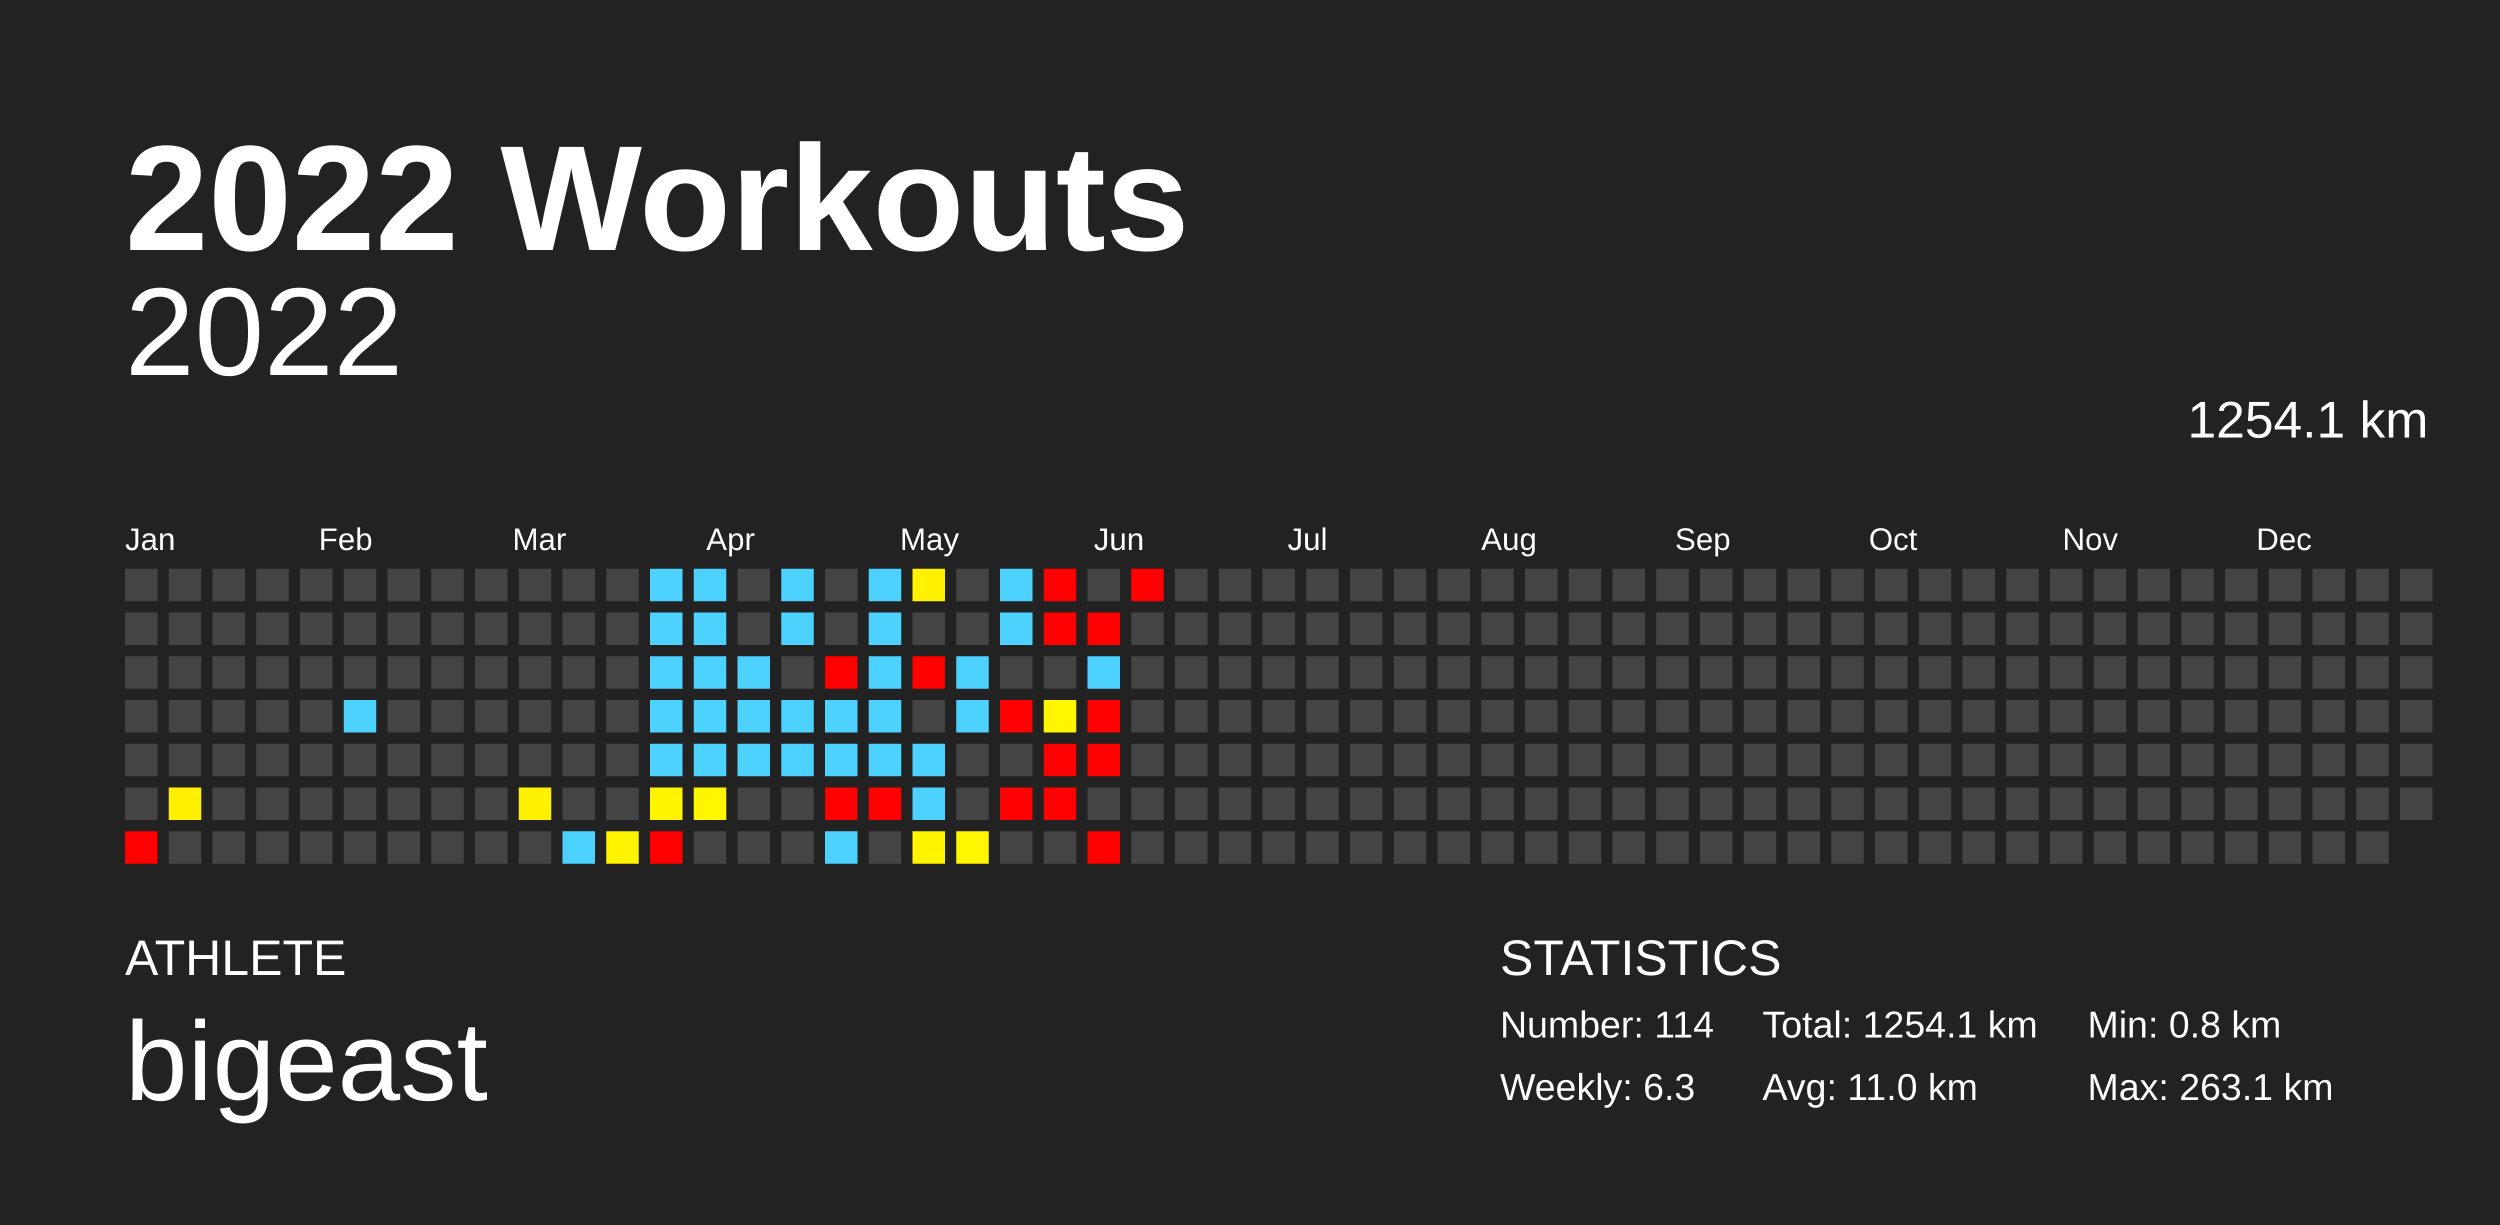
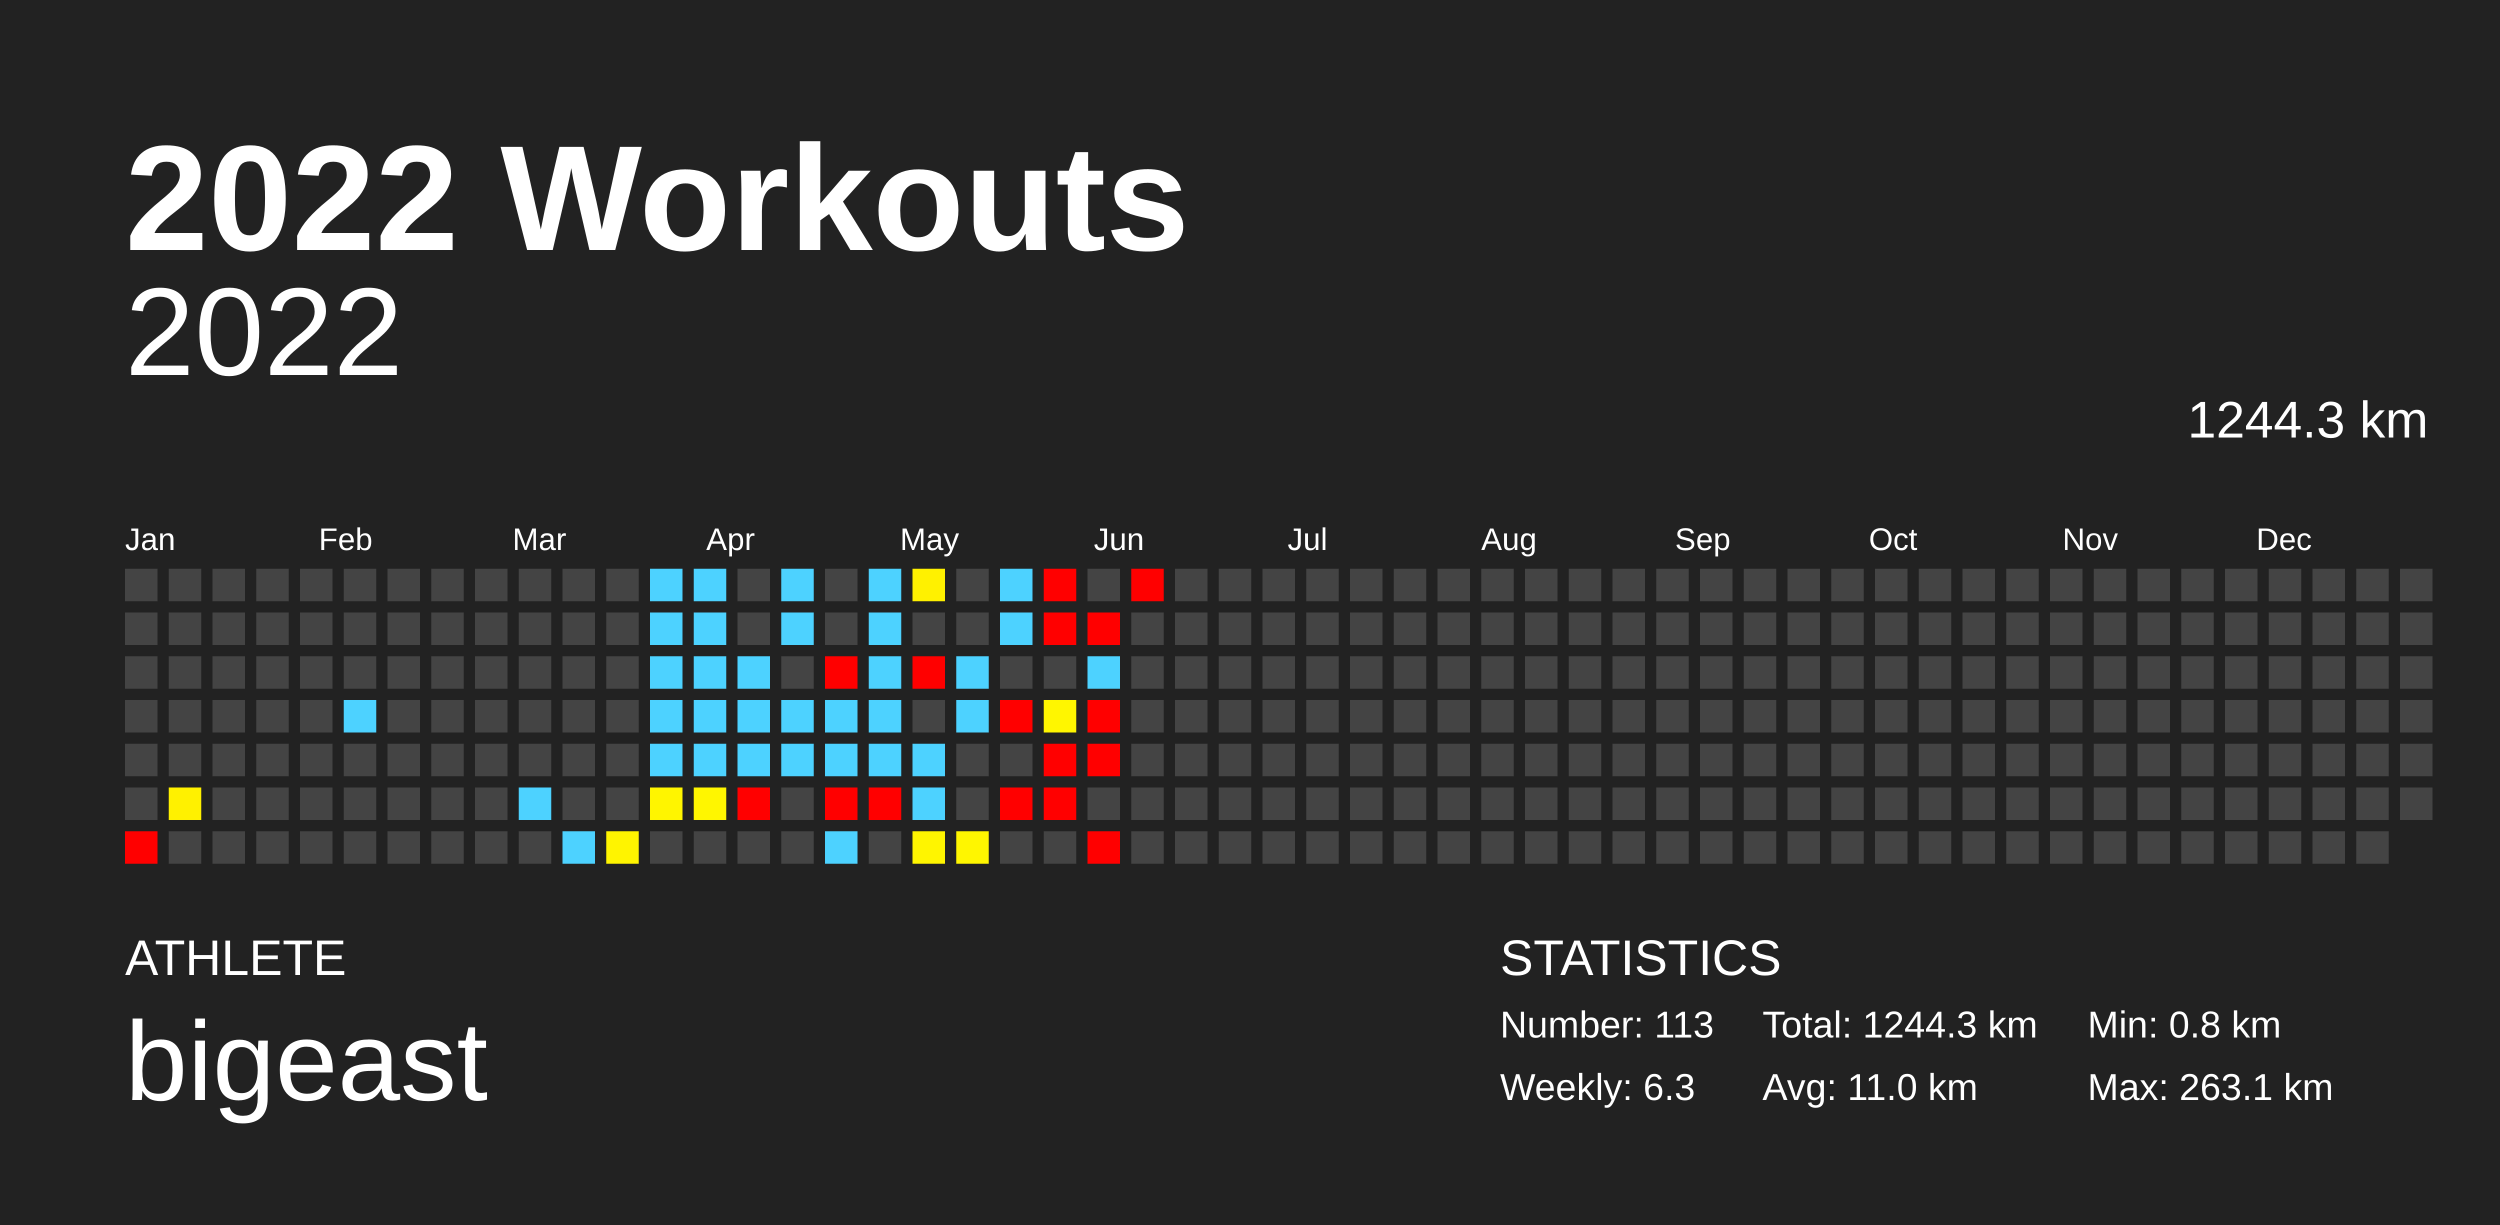
<svg xmlns="http://www.w3.org/2000/svg" baseProfile="full" height="98mm" version="1.1" viewBox="0,0,200,98" width="200mm">
  <defs />
  <rect fill="#222222" height="98" width="200" x="0" y="0" />
  <text fill="#FFFFFF" style="font-size:12px; font-family:Arial; font-weight:bold;" x="10" y="20">2022 Workouts</text>
  <text fill="#FFFFFF" style="font-size:4px; font-family:Arial" x="10" y="78">ATHLETE</text>
  <text fill="#FFFFFF" style="font-size:9px; font-family:Arial" x="10" y="88">bigeast</text>
  <text fill="#FFFFFF" style="font-size:4px; font-family:Arial" x="120" y="78">STATISTICS</text>
-   <text fill="#FFFFFF" style="font-size:3px; font-family:Arial" x="120" y="83">Number: 114</text>
+   <text fill="#FFFFFF" style="font-size:3px; font-family:Arial" x="120" y="83">Number: 113</text>
  <text fill="#FFFFFF" style="font-size:3px; font-family:Arial" x="120" y="88">Weekly: 6.3</text>
-   <text fill="#FFFFFF" style="font-size:3px; font-family:Arial" x="141" y="83">Total: 1254.1 km</text>
+   <text fill="#FFFFFF" style="font-size:3px; font-family:Arial" x="141" y="83">Total: 1244.3 km</text>
  <text fill="#FFFFFF" style="font-size:3px; font-family:Arial" x="141" y="88">Avg: 11.0 km</text>
  <text fill="#FFFFFF" style="font-size:3px; font-family:Arial" x="167" y="83">Min: 0.8 km</text>
  <text fill="#FFFFFF" style="font-size:3px; font-family:Arial" x="167" y="88">Max: 263.1 km</text>
  <text alignment-baseline="hanging" fill="#FFFFFF" style="font-size:10.0px; font-family:Arial;" x="10" y="30">2022</text>
-   <text alignment-baseline="hanging" fill="#FFFFFF" style="font-size:4.125px; font-family:Arial;" x="175" y="35">1254.1 km</text>
+   <text alignment-baseline="hanging" fill="#FFFFFF" style="font-size:4.125px; font-family:Arial;" x="175" y="35">1244.3 km</text>
  <text fill="#FFFFFF" style="font-size:2.5px; font-family:Arial" x="10.0" y="44">Jan</text>
  <text fill="#FFFFFF" style="font-size:2.5px; font-family:Arial" x="25.5" y="44">Feb</text>
  <text fill="#FFFFFF" style="font-size:2.5px; font-family:Arial" x="41.0" y="44">Mar</text>
  <text fill="#FFFFFF" style="font-size:2.5px; font-family:Arial" x="56.5" y="44">Apr</text>
  <text fill="#FFFFFF" style="font-size:2.5px; font-family:Arial" x="72.0" y="44">May</text>
  <text fill="#FFFFFF" style="font-size:2.5px; font-family:Arial" x="87.5" y="44">Jun</text>
  <text fill="#FFFFFF" style="font-size:2.5px; font-family:Arial" x="103.0" y="44">Jul</text>
  <text fill="#FFFFFF" style="font-size:2.5px; font-family:Arial" x="118.5" y="44">Aug</text>
  <text fill="#FFFFFF" style="font-size:2.5px; font-family:Arial" x="134.0" y="44">Sep</text>
  <text fill="#FFFFFF" style="font-size:2.5px; font-family:Arial" x="149.5" y="44">Oct</text>
  <text fill="#FFFFFF" style="font-size:2.5px; font-family:Arial" x="165.0" y="44">Nov</text>
  <text fill="#FFFFFF" style="font-size:2.5px; font-family:Arial" x="180.5" y="44">Dec</text>
  <rect fill="#444444" height="2.6" width="2.6" x="10.0" y="45.5" />
  <rect fill="#444444" height="2.6" width="2.6" x="10.0" y="49.0" />
  <rect fill="#444444" height="2.6" width="2.6" x="10.0" y="52.5" />
  <rect fill="#444444" height="2.6" width="2.6" x="10.0" y="56.0" />
  <rect fill="#444444" height="2.6" width="2.6" x="10.0" y="59.5" />
  <rect fill="#444444" height="2.6" width="2.6" x="10.0" y="63.0" />
  <rect fill="red" height="2.6" width="2.6" x="10.0" y="66.5" />
  <rect fill="#444444" height="2.6" width="2.6" x="13.5" y="45.5" />
  <rect fill="#444444" height="2.6" width="2.6" x="13.5" y="49.0" />
  <rect fill="#444444" height="2.6" width="2.6" x="13.5" y="52.5" />
  <rect fill="#444444" height="2.6" width="2.6" x="13.5" y="56.0" />
  <rect fill="#444444" height="2.6" width="2.6" x="13.5" y="59.5" />
  <rect fill="#fff100" height="2.6" width="2.6" x="13.5" y="63.0" />
  <rect fill="#444444" height="2.6" width="2.6" x="13.5" y="66.5" />
  <rect fill="#444444" height="2.6" width="2.6" x="17.0" y="45.5" />
  <rect fill="#444444" height="2.6" width="2.6" x="17.0" y="49.0" />
  <rect fill="#444444" height="2.6" width="2.6" x="17.0" y="52.5" />
  <rect fill="#444444" height="2.6" width="2.6" x="17.0" y="56.0" />
  <rect fill="#444444" height="2.6" width="2.6" x="17.0" y="59.5" />
  <rect fill="#444444" height="2.6" width="2.6" x="17.0" y="63.0" />
  <rect fill="#444444" height="2.6" width="2.6" x="17.0" y="66.5" />
  <rect fill="#444444" height="2.6" width="2.6" x="20.5" y="45.5" />
  <rect fill="#444444" height="2.6" width="2.6" x="20.5" y="49.0" />
  <rect fill="#444444" height="2.6" width="2.6" x="20.5" y="52.5" />
  <rect fill="#444444" height="2.6" width="2.6" x="20.5" y="56.0" />
  <rect fill="#444444" height="2.6" width="2.6" x="20.5" y="59.5" />
  <rect fill="#444444" height="2.6" width="2.6" x="20.5" y="63.0" />
  <rect fill="#444444" height="2.6" width="2.6" x="20.5" y="66.5" />
  <rect fill="#444444" height="2.6" width="2.6" x="24.0" y="45.5" />
  <rect fill="#444444" height="2.6" width="2.6" x="24.0" y="49.0" />
  <rect fill="#444444" height="2.6" width="2.6" x="24.0" y="52.5" />
  <rect fill="#444444" height="2.6" width="2.6" x="24.0" y="56.0" />
  <rect fill="#444444" height="2.6" width="2.6" x="24.0" y="59.5" />
  <rect fill="#444444" height="2.6" width="2.6" x="24.0" y="63.0" />
  <rect fill="#444444" height="2.6" width="2.6" x="24.0" y="66.5" />
  <rect fill="#444444" height="2.6" width="2.6" x="27.5" y="45.5" />
  <rect fill="#444444" height="2.6" width="2.6" x="27.5" y="49.0" />
  <rect fill="#444444" height="2.6" width="2.6" x="27.5" y="52.5" />
  <rect fill="#4dd2ff" height="2.6" width="2.6" x="27.5" y="56.0" />
  <rect fill="#444444" height="2.6" width="2.6" x="27.5" y="59.5" />
  <rect fill="#444444" height="2.6" width="2.6" x="27.5" y="63.0" />
  <rect fill="#444444" height="2.6" width="2.6" x="27.5" y="66.5" />
  <rect fill="#444444" height="2.6" width="2.6" x="31.0" y="45.5" />
  <rect fill="#444444" height="2.6" width="2.6" x="31.0" y="49.0" />
  <rect fill="#444444" height="2.6" width="2.6" x="31.0" y="52.5" />
  <rect fill="#444444" height="2.6" width="2.6" x="31.0" y="56.0" />
  <rect fill="#444444" height="2.6" width="2.6" x="31.0" y="59.5" />
  <rect fill="#444444" height="2.6" width="2.6" x="31.0" y="63.0" />
  <rect fill="#444444" height="2.6" width="2.6" x="31.0" y="66.5" />
  <rect fill="#444444" height="2.6" width="2.6" x="34.5" y="45.5" />
  <rect fill="#444444" height="2.6" width="2.6" x="34.5" y="49.0" />
  <rect fill="#444444" height="2.6" width="2.6" x="34.5" y="52.5" />
  <rect fill="#444444" height="2.6" width="2.6" x="34.5" y="56.0" />
  <rect fill="#444444" height="2.6" width="2.6" x="34.5" y="59.5" />
  <rect fill="#444444" height="2.6" width="2.6" x="34.5" y="63.0" />
  <rect fill="#444444" height="2.6" width="2.6" x="34.5" y="66.5" />
  <rect fill="#444444" height="2.6" width="2.6" x="38.0" y="45.5" />
  <rect fill="#444444" height="2.6" width="2.6" x="38.0" y="49.0" />
  <rect fill="#444444" height="2.6" width="2.6" x="38.0" y="52.5" />
  <rect fill="#444444" height="2.6" width="2.6" x="38.0" y="56.0" />
  <rect fill="#444444" height="2.6" width="2.6" x="38.0" y="59.5" />
  <rect fill="#444444" height="2.6" width="2.6" x="38.0" y="63.0" />
  <rect fill="#444444" height="2.6" width="2.6" x="38.0" y="66.5" />
  <rect fill="#444444" height="2.6" width="2.6" x="41.5" y="45.5" />
  <rect fill="#444444" height="2.6" width="2.6" x="41.5" y="49.0" />
  <rect fill="#444444" height="2.6" width="2.6" x="41.5" y="52.5" />
  <rect fill="#444444" height="2.6" width="2.6" x="41.5" y="56.0" />
  <rect fill="#444444" height="2.6" width="2.6" x="41.5" y="59.5" />
-   <rect fill="#fff200" height="2.6" width="2.6" x="41.5" y="63.0" />
+   <rect fill="#4dd2ff" height="2.6" width="2.6" x="41.5" y="63.0" />
  <rect fill="#444444" height="2.6" width="2.6" x="41.5" y="66.5" />
  <rect fill="#444444" height="2.6" width="2.6" x="45.0" y="45.5" />
  <rect fill="#444444" height="2.6" width="2.6" x="45.0" y="49.0" />
  <rect fill="#444444" height="2.6" width="2.6" x="45.0" y="52.5" />
  <rect fill="#444444" height="2.6" width="2.6" x="45.0" y="56.0" />
  <rect fill="#444444" height="2.6" width="2.6" x="45.0" y="59.5" />
  <rect fill="#444444" height="2.6" width="2.6" x="45.0" y="63.0" />
  <rect fill="#4dd2ff" height="2.6" width="2.6" x="45.0" y="66.5" />
  <rect fill="#444444" height="2.6" width="2.6" x="48.5" y="45.5" />
  <rect fill="#444444" height="2.6" width="2.6" x="48.5" y="49.0" />
  <rect fill="#444444" height="2.6" width="2.6" x="48.5" y="52.5" />
  <rect fill="#444444" height="2.6" width="2.6" x="48.5" y="56.0" />
  <rect fill="#444444" height="2.6" width="2.6" x="48.5" y="59.5" />
  <rect fill="#444444" height="2.6" width="2.6" x="48.5" y="63.0" />
  <rect fill="#fff400" height="2.6" width="2.6" x="48.5" y="66.5" />
  <rect fill="#4dd2ff" height="2.6" width="2.6" x="52.0" y="45.5" />
  <rect fill="#4dd2ff" height="2.6" width="2.6" x="52.0" y="49.0" />
  <rect fill="#4dd2ff" height="2.6" width="2.6" x="52.0" y="52.5" />
  <rect fill="#4dd2ff" height="2.6" width="2.6" x="52.0" y="56.0" />
  <rect fill="#4dd2ff" height="2.6" width="2.6" x="52.0" y="59.5" />
  <rect fill="#fff500" height="2.6" width="2.6" x="52.0" y="63.0" />
-   <rect fill="red" height="2.6" width="2.6" x="52.0" y="66.5" />
+   <rect fill="#444444" height="2.6" width="2.6" x="52.0" y="66.5" />
  <rect fill="#4dd2ff" height="2.6" width="2.6" x="55.5" y="45.5" />
  <rect fill="#4dd2ff" height="2.6" width="2.6" x="55.5" y="49.0" />
  <rect fill="#4dd2ff" height="2.6" width="2.6" x="55.5" y="52.5" />
  <rect fill="#4dd2ff" height="2.6" width="2.6" x="55.5" y="56.0" />
  <rect fill="#4dd2ff" height="2.6" width="2.6" x="55.5" y="59.5" />
  <rect fill="#fff600" height="2.6" width="2.6" x="55.5" y="63.0" />
  <rect fill="#444444" height="2.6" width="2.6" x="55.5" y="66.5" />
  <rect fill="#444444" height="2.6" width="2.6" x="59.0" y="45.5" />
  <rect fill="#444444" height="2.6" width="2.6" x="59.0" y="49.0" />
  <rect fill="#4dd2ff" height="2.6" width="2.6" x="59.0" y="52.5" />
  <rect fill="#4dd2ff" height="2.6" width="2.6" x="59.0" y="56.0" />
  <rect fill="#4dd2ff" height="2.6" width="2.6" x="59.0" y="59.5" />
-   <rect fill="#444444" height="2.6" width="2.6" x="59.0" y="63.0" />
+   <rect fill="red" height="2.6" width="2.6" x="59.0" y="63.0" />
  <rect fill="#444444" height="2.6" width="2.6" x="59.0" y="66.5" />
  <rect fill="#4dd2ff" height="2.6" width="2.6" x="62.5" y="45.5" />
  <rect fill="#4dd2ff" height="2.6" width="2.6" x="62.5" y="49.0" />
  <rect fill="#444444" height="2.6" width="2.6" x="62.5" y="52.5" />
  <rect fill="#4dd2ff" height="2.6" width="2.6" x="62.5" y="56.0" />
  <rect fill="#4dd2ff" height="2.6" width="2.6" x="62.5" y="59.5" />
  <rect fill="#444444" height="2.6" width="2.6" x="62.5" y="63.0" />
  <rect fill="#444444" height="2.6" width="2.6" x="62.5" y="66.5" />
  <rect fill="#444444" height="2.6" width="2.6" x="66.0" y="45.5" />
  <rect fill="#444444" height="2.6" width="2.6" x="66.0" y="49.0" />
  <rect fill="red" height="2.6" width="2.6" x="66.0" y="52.5" />
  <rect fill="#4dd2ff" height="2.6" width="2.6" x="66.0" y="56.0" />
  <rect fill="#4dd2ff" height="2.6" width="2.6" x="66.0" y="59.5" />
  <rect fill="red" height="2.6" width="2.6" x="66.0" y="63.0" />
  <rect fill="#4dd2ff" height="2.6" width="2.6" x="66.0" y="66.5" />
  <rect fill="#4dd2ff" height="2.6" width="2.6" x="69.5" y="45.5" />
  <rect fill="#4dd2ff" height="2.6" width="2.6" x="69.5" y="49.0" />
  <rect fill="#4dd2ff" height="2.6" width="2.6" x="69.5" y="52.5" />
  <rect fill="#4dd2ff" height="2.6" width="2.6" x="69.5" y="56.0" />
  <rect fill="#4dd2ff" height="2.6" width="2.6" x="69.5" y="59.5" />
  <rect fill="red" height="2.6" width="2.6" x="69.5" y="63.0" />
  <rect fill="#444444" height="2.6" width="2.6" x="69.5" y="66.5" />
  <rect fill="#fff100" height="2.6" width="2.6" x="73.0" y="45.5" />
  <rect fill="#444444" height="2.6" width="2.6" x="73.0" y="49.0" />
  <rect fill="red" height="2.6" width="2.6" x="73.0" y="52.5" />
  <rect fill="#444444" height="2.6" width="2.6" x="73.0" y="56.0" />
  <rect fill="#4dd2ff" height="2.6" width="2.6" x="73.0" y="59.5" />
  <rect fill="#4dd2ff" height="2.6" width="2.6" x="73.0" y="63.0" />
  <rect fill="#fff500" height="2.6" width="2.6" x="73.0" y="66.5" />
  <rect fill="#444444" height="2.6" width="2.6" x="76.5" y="45.5" />
  <rect fill="#444444" height="2.6" width="2.6" x="76.5" y="49.0" />
  <rect fill="#4dd2ff" height="2.6" width="2.6" x="76.5" y="52.5" />
  <rect fill="#4dd2ff" height="2.6" width="2.6" x="76.5" y="56.0" />
  <rect fill="#444444" height="2.6" width="2.6" x="76.5" y="59.5" />
  <rect fill="#444444" height="2.6" width="2.6" x="76.5" y="63.0" />
  <rect fill="#fff600" height="2.6" width="2.6" x="76.5" y="66.5" />
  <rect fill="#4dd2ff" height="2.6" width="2.6" x="80.0" y="45.5" />
  <rect fill="#4dd2ff" height="2.6" width="2.6" x="80.0" y="49.0" />
  <rect fill="#444444" height="2.6" width="2.6" x="80.0" y="52.5" />
  <rect fill="red" height="2.6" width="2.6" x="80.0" y="56.0" />
  <rect fill="#444444" height="2.6" width="2.6" x="80.0" y="59.5" />
  <rect fill="red" height="2.6" width="2.6" x="80.0" y="63.0" />
  <rect fill="#444444" height="2.6" width="2.6" x="80.0" y="66.5" />
  <rect fill="red" height="2.6" width="2.6" x="83.5" y="45.5" />
  <rect fill="red" height="2.6" width="2.6" x="83.5" y="49.0" />
  <rect fill="#444444" height="2.6" width="2.6" x="83.5" y="52.5" />
  <rect fill="#fff600" height="2.6" width="2.6" x="83.5" y="56.0" />
  <rect fill="red" height="2.6" width="2.6" x="83.5" y="59.5" />
  <rect fill="red" height="2.6" width="2.6" x="83.5" y="63.0" />
  <rect fill="#444444" height="2.6" width="2.6" x="83.5" y="66.5" />
  <rect fill="#444444" height="2.6" width="2.6" x="87.0" y="45.5" />
  <rect fill="red" height="2.6" width="2.6" x="87.0" y="49.0" />
  <rect fill="#4dd2ff" height="2.6" width="2.6" x="87.0" y="52.5" />
  <rect fill="red" height="2.6" width="2.6" x="87.0" y="56.0" />
  <rect fill="red" height="2.6" width="2.6" x="87.0" y="59.5" />
  <rect fill="#444444" height="2.6" width="2.6" x="87.0" y="63.0" />
  <rect fill="red" height="2.6" width="2.6" x="87.0" y="66.5" />
  <rect fill="red" height="2.6" width="2.6" x="90.5" y="45.5" />
  <rect fill="#444444" height="2.6" width="2.6" x="90.5" y="49.0" />
  <rect fill="#444444" height="2.6" width="2.6" x="90.5" y="52.5" />
  <rect fill="#444444" height="2.6" width="2.6" x="90.5" y="56.0" />
  <rect fill="#444444" height="2.6" width="2.6" x="90.5" y="59.5" />
  <rect fill="#444444" height="2.6" width="2.6" x="90.5" y="63.0" />
  <rect fill="#444444" height="2.6" width="2.6" x="90.5" y="66.5" />
  <rect fill="#444444" height="2.6" width="2.6" x="94.0" y="45.5" />
  <rect fill="#444444" height="2.6" width="2.6" x="94.0" y="49.0" />
  <rect fill="#444444" height="2.6" width="2.6" x="94.0" y="52.5" />
  <rect fill="#444444" height="2.6" width="2.6" x="94.0" y="56.0" />
  <rect fill="#444444" height="2.6" width="2.6" x="94.0" y="59.5" />
  <rect fill="#444444" height="2.6" width="2.6" x="94.0" y="63.0" />
  <rect fill="#444444" height="2.6" width="2.6" x="94.0" y="66.5" />
  <rect fill="#444444" height="2.6" width="2.6" x="97.5" y="45.5" />
  <rect fill="#444444" height="2.6" width="2.6" x="97.5" y="49.0" />
  <rect fill="#444444" height="2.6" width="2.6" x="97.5" y="52.5" />
  <rect fill="#444444" height="2.6" width="2.6" x="97.5" y="56.0" />
  <rect fill="#444444" height="2.6" width="2.6" x="97.5" y="59.5" />
  <rect fill="#444444" height="2.6" width="2.6" x="97.5" y="63.0" />
  <rect fill="#444444" height="2.6" width="2.6" x="97.5" y="66.5" />
  <rect fill="#444444" height="2.6" width="2.6" x="101.0" y="45.5" />
  <rect fill="#444444" height="2.6" width="2.6" x="101.0" y="49.0" />
  <rect fill="#444444" height="2.6" width="2.6" x="101.0" y="52.5" />
  <rect fill="#444444" height="2.6" width="2.6" x="101.0" y="56.0" />
  <rect fill="#444444" height="2.6" width="2.6" x="101.0" y="59.5" />
  <rect fill="#444444" height="2.6" width="2.6" x="101.0" y="63.0" />
  <rect fill="#444444" height="2.6" width="2.6" x="101.0" y="66.5" />
  <rect fill="#444444" height="2.6" width="2.6" x="104.5" y="45.5" />
  <rect fill="#444444" height="2.6" width="2.6" x="104.5" y="49.0" />
  <rect fill="#444444" height="2.6" width="2.6" x="104.5" y="52.5" />
  <rect fill="#444444" height="2.6" width="2.6" x="104.5" y="56.0" />
  <rect fill="#444444" height="2.6" width="2.6" x="104.5" y="59.5" />
  <rect fill="#444444" height="2.6" width="2.6" x="104.5" y="63.0" />
  <rect fill="#444444" height="2.6" width="2.6" x="104.5" y="66.5" />
  <rect fill="#444444" height="2.6" width="2.6" x="108.0" y="45.5" />
  <rect fill="#444444" height="2.6" width="2.6" x="108.0" y="49.0" />
  <rect fill="#444444" height="2.6" width="2.6" x="108.0" y="52.5" />
  <rect fill="#444444" height="2.6" width="2.6" x="108.0" y="56.0" />
  <rect fill="#444444" height="2.6" width="2.6" x="108.0" y="59.5" />
  <rect fill="#444444" height="2.6" width="2.6" x="108.0" y="63.0" />
  <rect fill="#444444" height="2.6" width="2.6" x="108.0" y="66.5" />
  <rect fill="#444444" height="2.6" width="2.6" x="111.5" y="45.5" />
  <rect fill="#444444" height="2.6" width="2.6" x="111.5" y="49.0" />
  <rect fill="#444444" height="2.6" width="2.6" x="111.5" y="52.5" />
  <rect fill="#444444" height="2.6" width="2.6" x="111.5" y="56.0" />
  <rect fill="#444444" height="2.6" width="2.6" x="111.5" y="59.5" />
  <rect fill="#444444" height="2.6" width="2.6" x="111.5" y="63.0" />
  <rect fill="#444444" height="2.6" width="2.6" x="111.5" y="66.5" />
  <rect fill="#444444" height="2.6" width="2.6" x="115.0" y="45.5" />
  <rect fill="#444444" height="2.6" width="2.6" x="115.0" y="49.0" />
  <rect fill="#444444" height="2.6" width="2.6" x="115.0" y="52.5" />
  <rect fill="#444444" height="2.6" width="2.6" x="115.0" y="56.0" />
  <rect fill="#444444" height="2.6" width="2.6" x="115.0" y="59.5" />
  <rect fill="#444444" height="2.6" width="2.6" x="115.0" y="63.0" />
  <rect fill="#444444" height="2.6" width="2.6" x="115.0" y="66.5" />
  <rect fill="#444444" height="2.6" width="2.6" x="118.5" y="45.5" />
  <rect fill="#444444" height="2.6" width="2.6" x="118.5" y="49.0" />
  <rect fill="#444444" height="2.6" width="2.6" x="118.5" y="52.5" />
  <rect fill="#444444" height="2.6" width="2.6" x="118.5" y="56.0" />
  <rect fill="#444444" height="2.6" width="2.6" x="118.5" y="59.5" />
  <rect fill="#444444" height="2.6" width="2.6" x="118.5" y="63.0" />
  <rect fill="#444444" height="2.6" width="2.6" x="118.5" y="66.5" />
  <rect fill="#444444" height="2.6" width="2.6" x="122.0" y="45.5" />
  <rect fill="#444444" height="2.6" width="2.6" x="122.0" y="49.0" />
  <rect fill="#444444" height="2.6" width="2.6" x="122.0" y="52.5" />
  <rect fill="#444444" height="2.6" width="2.6" x="122.0" y="56.0" />
  <rect fill="#444444" height="2.6" width="2.6" x="122.0" y="59.5" />
  <rect fill="#444444" height="2.6" width="2.6" x="122.0" y="63.0" />
  <rect fill="#444444" height="2.6" width="2.6" x="122.0" y="66.5" />
  <rect fill="#444444" height="2.6" width="2.6" x="125.5" y="45.5" />
  <rect fill="#444444" height="2.6" width="2.6" x="125.5" y="49.0" />
  <rect fill="#444444" height="2.6" width="2.6" x="125.5" y="52.5" />
  <rect fill="#444444" height="2.6" width="2.6" x="125.5" y="56.0" />
  <rect fill="#444444" height="2.6" width="2.6" x="125.5" y="59.5" />
  <rect fill="#444444" height="2.6" width="2.6" x="125.5" y="63.0" />
  <rect fill="#444444" height="2.6" width="2.6" x="125.5" y="66.5" />
  <rect fill="#444444" height="2.6" width="2.6" x="129.0" y="45.5" />
  <rect fill="#444444" height="2.6" width="2.6" x="129.0" y="49.0" />
  <rect fill="#444444" height="2.6" width="2.6" x="129.0" y="52.5" />
  <rect fill="#444444" height="2.6" width="2.6" x="129.0" y="56.0" />
  <rect fill="#444444" height="2.6" width="2.6" x="129.0" y="59.5" />
  <rect fill="#444444" height="2.6" width="2.6" x="129.0" y="63.0" />
  <rect fill="#444444" height="2.6" width="2.6" x="129.0" y="66.5" />
  <rect fill="#444444" height="2.6" width="2.6" x="132.5" y="45.5" />
  <rect fill="#444444" height="2.6" width="2.6" x="132.5" y="49.0" />
  <rect fill="#444444" height="2.6" width="2.6" x="132.5" y="52.5" />
  <rect fill="#444444" height="2.6" width="2.6" x="132.5" y="56.0" />
  <rect fill="#444444" height="2.6" width="2.6" x="132.5" y="59.5" />
  <rect fill="#444444" height="2.6" width="2.6" x="132.5" y="63.0" />
  <rect fill="#444444" height="2.6" width="2.6" x="132.5" y="66.5" />
  <rect fill="#444444" height="2.6" width="2.6" x="136.0" y="45.5" />
  <rect fill="#444444" height="2.6" width="2.6" x="136.0" y="49.0" />
  <rect fill="#444444" height="2.6" width="2.6" x="136.0" y="52.5" />
  <rect fill="#444444" height="2.6" width="2.6" x="136.0" y="56.0" />
  <rect fill="#444444" height="2.6" width="2.6" x="136.0" y="59.5" />
  <rect fill="#444444" height="2.6" width="2.6" x="136.0" y="63.0" />
  <rect fill="#444444" height="2.6" width="2.6" x="136.0" y="66.5" />
  <rect fill="#444444" height="2.6" width="2.6" x="139.5" y="45.5" />
  <rect fill="#444444" height="2.6" width="2.6" x="139.5" y="49.0" />
  <rect fill="#444444" height="2.6" width="2.6" x="139.5" y="52.5" />
  <rect fill="#444444" height="2.6" width="2.6" x="139.5" y="56.0" />
  <rect fill="#444444" height="2.6" width="2.6" x="139.5" y="59.5" />
  <rect fill="#444444" height="2.6" width="2.6" x="139.5" y="63.0" />
  <rect fill="#444444" height="2.6" width="2.6" x="139.5" y="66.5" />
  <rect fill="#444444" height="2.6" width="2.6" x="143.0" y="45.5" />
  <rect fill="#444444" height="2.6" width="2.6" x="143.0" y="49.0" />
  <rect fill="#444444" height="2.6" width="2.6" x="143.0" y="52.5" />
  <rect fill="#444444" height="2.6" width="2.6" x="143.0" y="56.0" />
  <rect fill="#444444" height="2.6" width="2.6" x="143.0" y="59.5" />
  <rect fill="#444444" height="2.6" width="2.6" x="143.0" y="63.0" />
  <rect fill="#444444" height="2.6" width="2.6" x="143.0" y="66.5" />
  <rect fill="#444444" height="2.6" width="2.6" x="146.5" y="45.5" />
  <rect fill="#444444" height="2.6" width="2.6" x="146.5" y="49.0" />
  <rect fill="#444444" height="2.6" width="2.6" x="146.5" y="52.5" />
  <rect fill="#444444" height="2.6" width="2.6" x="146.5" y="56.0" />
  <rect fill="#444444" height="2.6" width="2.6" x="146.5" y="59.5" />
  <rect fill="#444444" height="2.6" width="2.6" x="146.5" y="63.0" />
  <rect fill="#444444" height="2.6" width="2.6" x="146.5" y="66.5" />
  <rect fill="#444444" height="2.6" width="2.6" x="150.0" y="45.5" />
  <rect fill="#444444" height="2.6" width="2.6" x="150.0" y="49.0" />
  <rect fill="#444444" height="2.6" width="2.6" x="150.0" y="52.5" />
  <rect fill="#444444" height="2.6" width="2.6" x="150.0" y="56.0" />
  <rect fill="#444444" height="2.6" width="2.6" x="150.0" y="59.5" />
  <rect fill="#444444" height="2.6" width="2.6" x="150.0" y="63.0" />
  <rect fill="#444444" height="2.6" width="2.6" x="150.0" y="66.5" />
  <rect fill="#444444" height="2.6" width="2.6" x="153.5" y="45.5" />
  <rect fill="#444444" height="2.6" width="2.6" x="153.5" y="49.0" />
  <rect fill="#444444" height="2.6" width="2.6" x="153.5" y="52.5" />
  <rect fill="#444444" height="2.6" width="2.6" x="153.5" y="56.0" />
  <rect fill="#444444" height="2.6" width="2.6" x="153.5" y="59.5" />
  <rect fill="#444444" height="2.6" width="2.6" x="153.5" y="63.0" />
  <rect fill="#444444" height="2.6" width="2.6" x="153.5" y="66.5" />
  <rect fill="#444444" height="2.6" width="2.6" x="157.0" y="45.5" />
  <rect fill="#444444" height="2.6" width="2.6" x="157.0" y="49.0" />
  <rect fill="#444444" height="2.6" width="2.6" x="157.0" y="52.5" />
  <rect fill="#444444" height="2.6" width="2.6" x="157.0" y="56.0" />
  <rect fill="#444444" height="2.6" width="2.6" x="157.0" y="59.5" />
  <rect fill="#444444" height="2.6" width="2.6" x="157.0" y="63.0" />
  <rect fill="#444444" height="2.6" width="2.6" x="157.0" y="66.5" />
  <rect fill="#444444" height="2.6" width="2.6" x="160.5" y="45.5" />
  <rect fill="#444444" height="2.6" width="2.6" x="160.5" y="49.0" />
  <rect fill="#444444" height="2.6" width="2.6" x="160.5" y="52.5" />
  <rect fill="#444444" height="2.6" width="2.6" x="160.5" y="56.0" />
  <rect fill="#444444" height="2.6" width="2.6" x="160.5" y="59.5" />
  <rect fill="#444444" height="2.6" width="2.6" x="160.5" y="63.0" />
  <rect fill="#444444" height="2.6" width="2.6" x="160.5" y="66.5" />
  <rect fill="#444444" height="2.6" width="2.6" x="164.0" y="45.5" />
  <rect fill="#444444" height="2.6" width="2.6" x="164.0" y="49.0" />
  <rect fill="#444444" height="2.6" width="2.6" x="164.0" y="52.5" />
  <rect fill="#444444" height="2.6" width="2.6" x="164.0" y="56.0" />
  <rect fill="#444444" height="2.6" width="2.6" x="164.0" y="59.5" />
  <rect fill="#444444" height="2.6" width="2.6" x="164.0" y="63.0" />
  <rect fill="#444444" height="2.6" width="2.6" x="164.0" y="66.5" />
  <rect fill="#444444" height="2.6" width="2.6" x="167.5" y="45.5" />
  <rect fill="#444444" height="2.6" width="2.6" x="167.5" y="49.0" />
  <rect fill="#444444" height="2.6" width="2.6" x="167.5" y="52.5" />
  <rect fill="#444444" height="2.6" width="2.6" x="167.5" y="56.0" />
  <rect fill="#444444" height="2.6" width="2.6" x="167.5" y="59.5" />
  <rect fill="#444444" height="2.6" width="2.6" x="167.5" y="63.0" />
  <rect fill="#444444" height="2.6" width="2.6" x="167.5" y="66.5" />
  <rect fill="#444444" height="2.6" width="2.6" x="171.0" y="45.5" />
  <rect fill="#444444" height="2.6" width="2.6" x="171.0" y="49.0" />
  <rect fill="#444444" height="2.6" width="2.6" x="171.0" y="52.5" />
  <rect fill="#444444" height="2.6" width="2.6" x="171.0" y="56.0" />
  <rect fill="#444444" height="2.6" width="2.6" x="171.0" y="59.5" />
  <rect fill="#444444" height="2.6" width="2.6" x="171.0" y="63.0" />
  <rect fill="#444444" height="2.6" width="2.6" x="171.0" y="66.5" />
  <rect fill="#444444" height="2.6" width="2.6" x="174.5" y="45.5" />
  <rect fill="#444444" height="2.6" width="2.6" x="174.5" y="49.0" />
  <rect fill="#444444" height="2.6" width="2.6" x="174.5" y="52.5" />
  <rect fill="#444444" height="2.6" width="2.6" x="174.5" y="56.0" />
  <rect fill="#444444" height="2.6" width="2.6" x="174.5" y="59.5" />
  <rect fill="#444444" height="2.6" width="2.6" x="174.5" y="63.0" />
  <rect fill="#444444" height="2.6" width="2.6" x="174.5" y="66.5" />
  <rect fill="#444444" height="2.6" width="2.6" x="178.0" y="45.5" />
  <rect fill="#444444" height="2.6" width="2.6" x="178.0" y="49.0" />
  <rect fill="#444444" height="2.6" width="2.6" x="178.0" y="52.5" />
  <rect fill="#444444" height="2.6" width="2.6" x="178.0" y="56.0" />
  <rect fill="#444444" height="2.6" width="2.6" x="178.0" y="59.5" />
  <rect fill="#444444" height="2.6" width="2.6" x="178.0" y="63.0" />
  <rect fill="#444444" height="2.6" width="2.6" x="178.0" y="66.5" />
  <rect fill="#444444" height="2.6" width="2.6" x="181.5" y="45.5" />
  <rect fill="#444444" height="2.6" width="2.6" x="181.5" y="49.0" />
  <rect fill="#444444" height="2.6" width="2.6" x="181.5" y="52.5" />
  <rect fill="#444444" height="2.6" width="2.6" x="181.5" y="56.0" />
  <rect fill="#444444" height="2.6" width="2.6" x="181.5" y="59.5" />
  <rect fill="#444444" height="2.6" width="2.6" x="181.5" y="63.0" />
  <rect fill="#444444" height="2.6" width="2.6" x="181.5" y="66.5" />
  <rect fill="#444444" height="2.6" width="2.6" x="185.0" y="45.5" />
  <rect fill="#444444" height="2.6" width="2.6" x="185.0" y="49.0" />
  <rect fill="#444444" height="2.6" width="2.6" x="185.0" y="52.5" />
  <rect fill="#444444" height="2.6" width="2.6" x="185.0" y="56.0" />
  <rect fill="#444444" height="2.6" width="2.6" x="185.0" y="59.5" />
  <rect fill="#444444" height="2.6" width="2.6" x="185.0" y="63.0" />
  <rect fill="#444444" height="2.6" width="2.6" x="185.0" y="66.5" />
  <rect fill="#444444" height="2.6" width="2.6" x="188.5" y="45.5" />
  <rect fill="#444444" height="2.6" width="2.6" x="188.5" y="49.0" />
  <rect fill="#444444" height="2.6" width="2.6" x="188.5" y="52.5" />
  <rect fill="#444444" height="2.6" width="2.6" x="188.5" y="56.0" />
  <rect fill="#444444" height="2.6" width="2.6" x="188.5" y="59.5" />
  <rect fill="#444444" height="2.6" width="2.6" x="188.5" y="63.0" />
  <rect fill="#444444" height="2.6" width="2.6" x="188.5" y="66.5" />
  <rect fill="#444444" height="2.6" width="2.6" x="192.0" y="45.5" />
  <rect fill="#444444" height="2.6" width="2.6" x="192.0" y="49.0" />
  <rect fill="#444444" height="2.6" width="2.6" x="192.0" y="52.5" />
  <rect fill="#444444" height="2.6" width="2.6" x="192.0" y="56.0" />
  <rect fill="#444444" height="2.6" width="2.6" x="192.0" y="59.5" />
  <rect fill="#444444" height="2.6" width="2.6" x="192.0" y="63.0" />
</svg>
